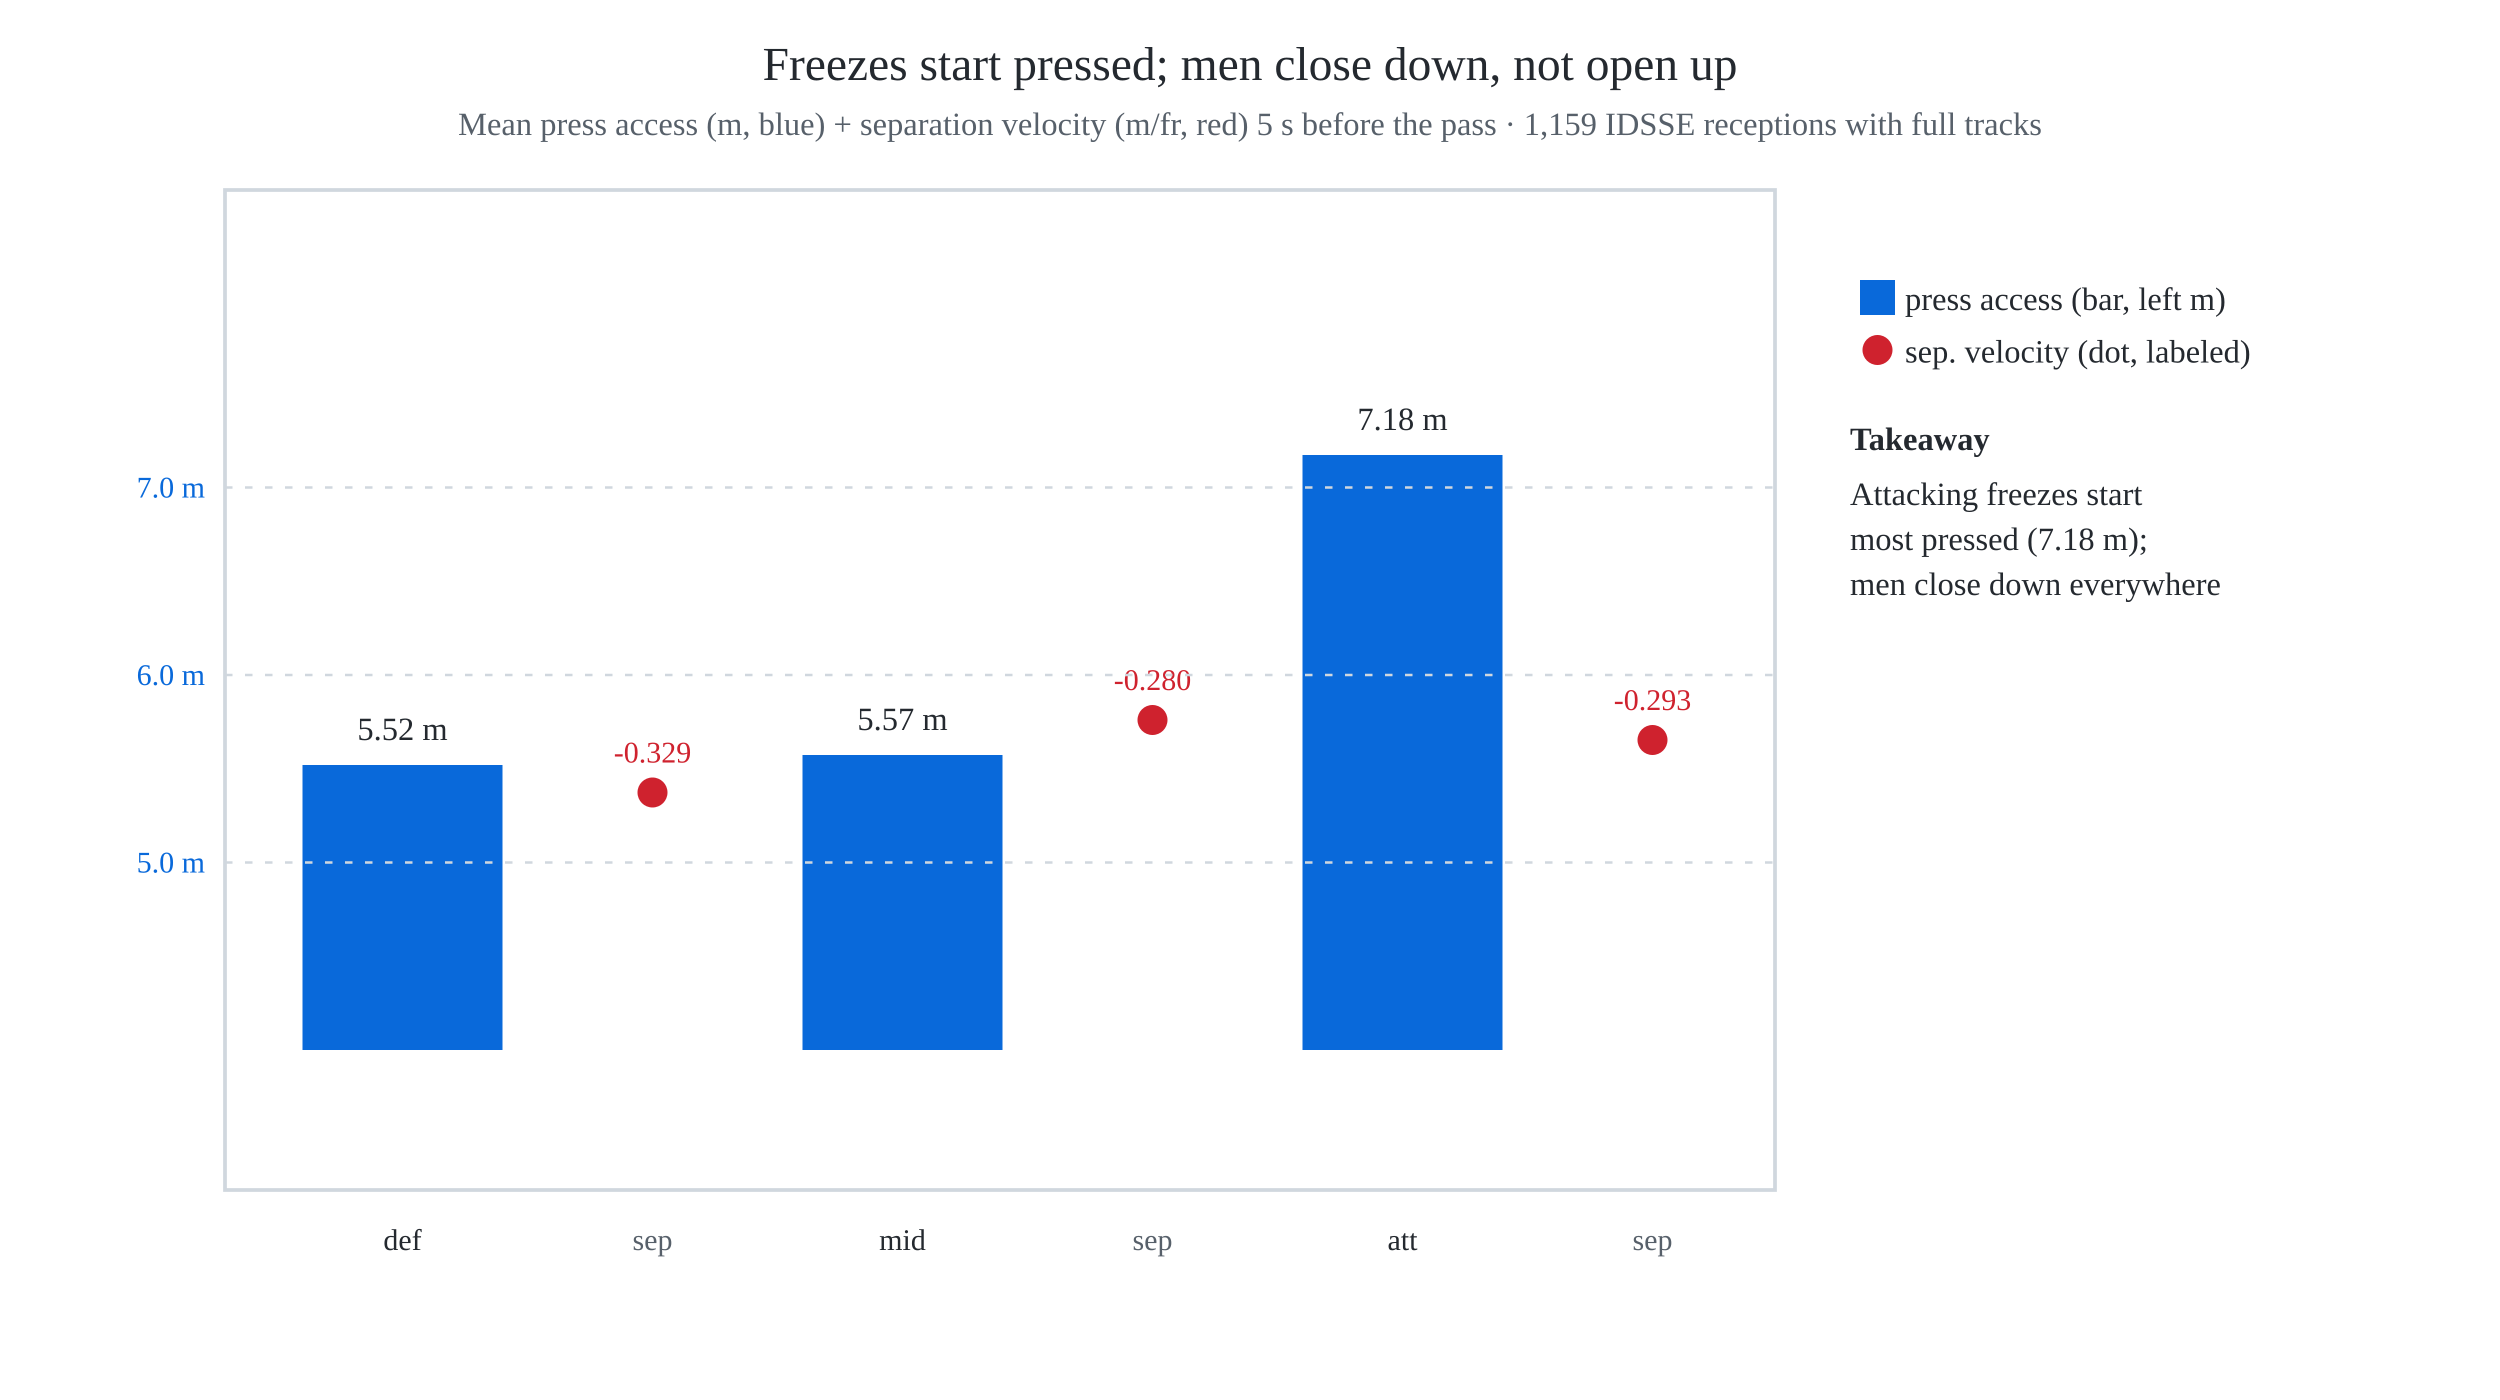
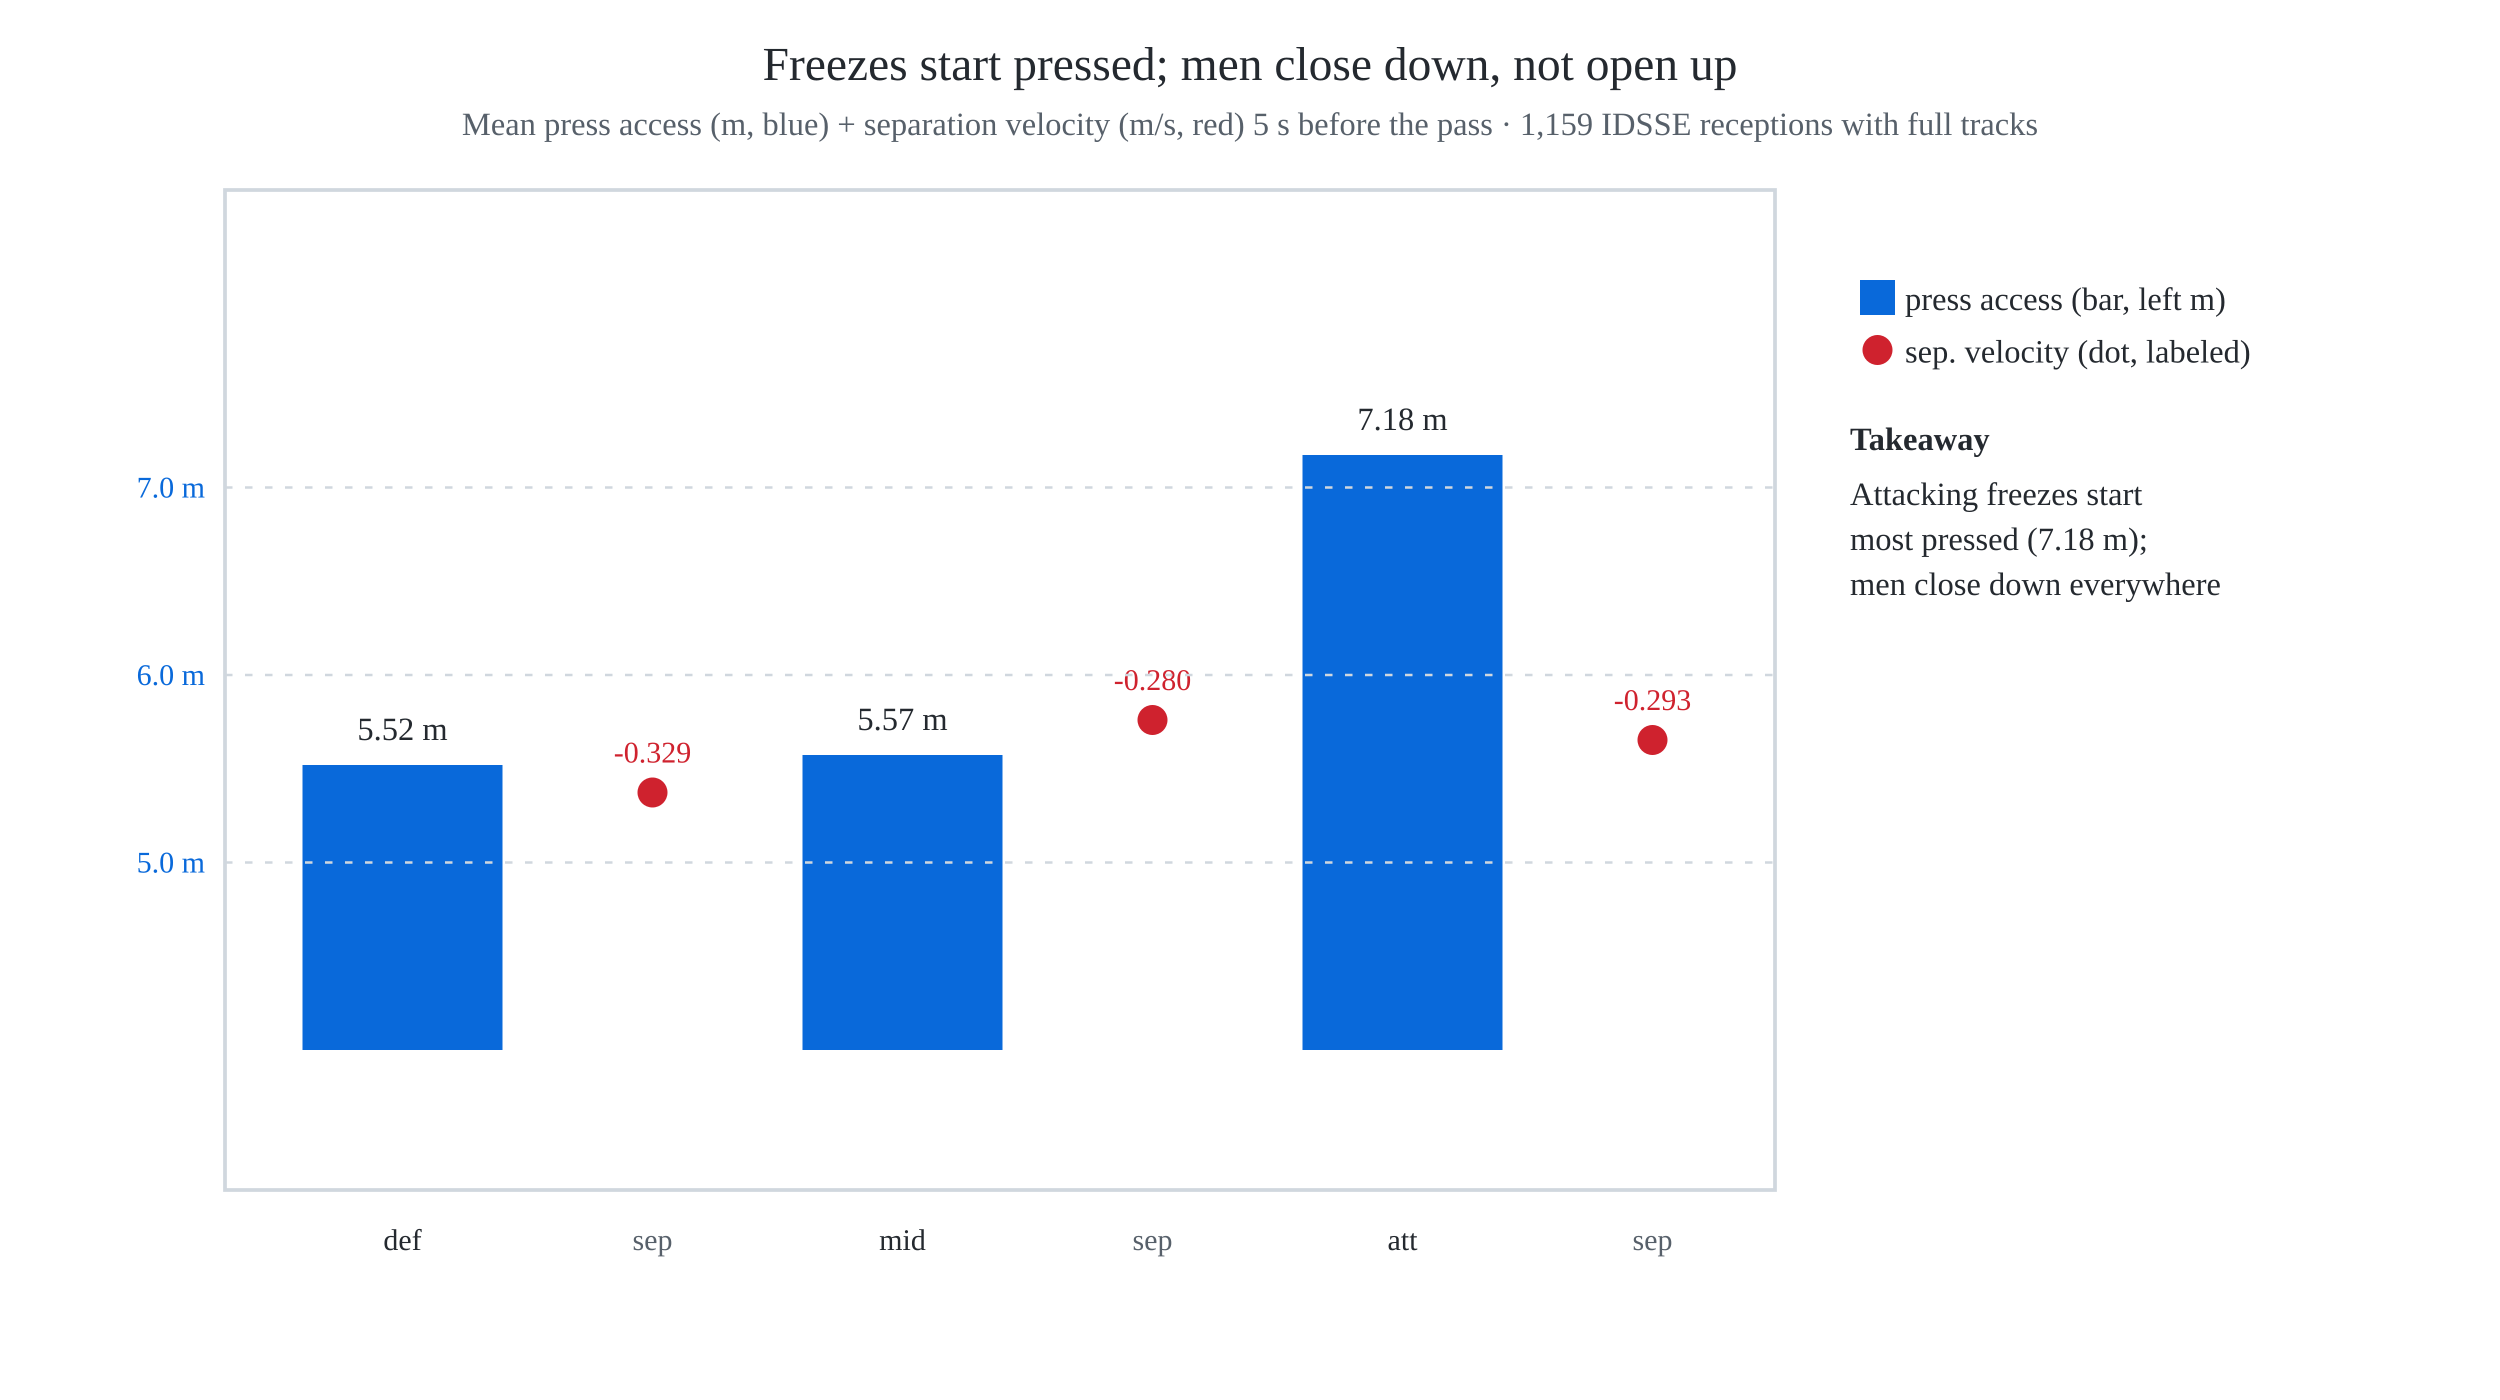
<svg xmlns="http://www.w3.org/2000/svg" viewBox="0 0 1000 560" role="img">
  <text x="500" y="32" text-anchor="middle" font-size="19" fill="#24292f">Freezes start pressed; men close down, not open up</text>
-   <text x="500" y="54" text-anchor="middle" font-size="13" fill="#57606a">Mean press access (m, blue) + separation velocity (m/fr, red) 5 s before the pass · 1,159 IDSSE receptions with full tracks</text>
+   <text x="500" y="54" text-anchor="middle" font-size="13" fill="#57606a">Mean press access (m, blue) + separation velocity (m/s, red) 5 s before the pass · 1,159 IDSSE receptions with full tracks</text>
  <rect x="90" y="76" width="620" height="400" fill="none" stroke="#d0d7de" stroke-width="1.5" />
  <rect x="121" y="306" width="80" height="114" fill="#0969da" />
  <text x="161" y="500" text-anchor="middle" font-size="12" fill="#24292f">def</text>
  <text x="161" y="296" text-anchor="middle" font-size="13" fill="#24292f">5.52 m</text>
  <circle cx="261" cy="317" r="6" fill="#cf222e" />
  <text x="261" y="500" text-anchor="middle" font-size="12" fill="#57606a">sep</text>
  <text x="261" y="305" text-anchor="middle" font-size="12" fill="#cf222e">-0.329</text>
  <rect x="321" y="302" width="80" height="118" fill="#0969da" />
  <text x="361" y="500" text-anchor="middle" font-size="12" fill="#24292f">mid</text>
  <text x="361" y="292" text-anchor="middle" font-size="13" fill="#24292f">5.57 m</text>
  <circle cx="461" cy="288" r="6" fill="#cf222e" />
  <text x="461" y="500" text-anchor="middle" font-size="12" fill="#57606a">sep</text>
  <text x="461" y="276" text-anchor="middle" font-size="12" fill="#cf222e">-0.280</text>
  <rect x="521" y="182" width="80" height="238" fill="#0969da" />
  <text x="561" y="500" text-anchor="middle" font-size="12" fill="#24292f">att</text>
  <text x="561" y="172" text-anchor="middle" font-size="13" fill="#24292f">7.18 m</text>
  <circle cx="661" cy="296" r="6" fill="#cf222e" />
  <text x="661" y="500" text-anchor="middle" font-size="12" fill="#57606a">sep</text>
  <text x="661" y="284" text-anchor="middle" font-size="12" fill="#cf222e">-0.293</text>
  <line x1="90" y1="345" x2="710" y2="345" stroke="#d0d7de" stroke-width="1" stroke-dasharray="3 5" />
  <text x="82" y="349" text-anchor="end" font-size="12" fill="#0969da">5.0 m</text>
  <line x1="90" y1="270" x2="710" y2="270" stroke="#d0d7de" stroke-width="1" stroke-dasharray="3 5" />
  <text x="82" y="274" text-anchor="end" font-size="12" fill="#0969da">6.0 m</text>
  <line x1="90" y1="195" x2="710" y2="195" stroke="#d0d7de" stroke-width="1" stroke-dasharray="3 5" />
  <text x="82" y="199" text-anchor="end" font-size="12" fill="#0969da">7.0 m</text>
  <g font-size="13" fill="#24292f">
    <rect x="744" y="112" width="14" height="14" fill="#0969da" />
    <text x="762" y="124">press access (bar, left m)</text>
    <circle cx="751" cy="140" r="6" fill="#cf222e" />
    <text x="762" y="145">sep. velocity (dot, labeled)</text>
    <text x="740" y="180" font-weight="bold">Takeaway</text>
    <text x="740" y="202" font-size="13">Attacking freezes start</text>
    <text x="740" y="220" font-size="13">most pressed (7.18 m);</text>
    <text x="740" y="238" font-size="13">men close down everywhere</text>
  </g>
</svg>
